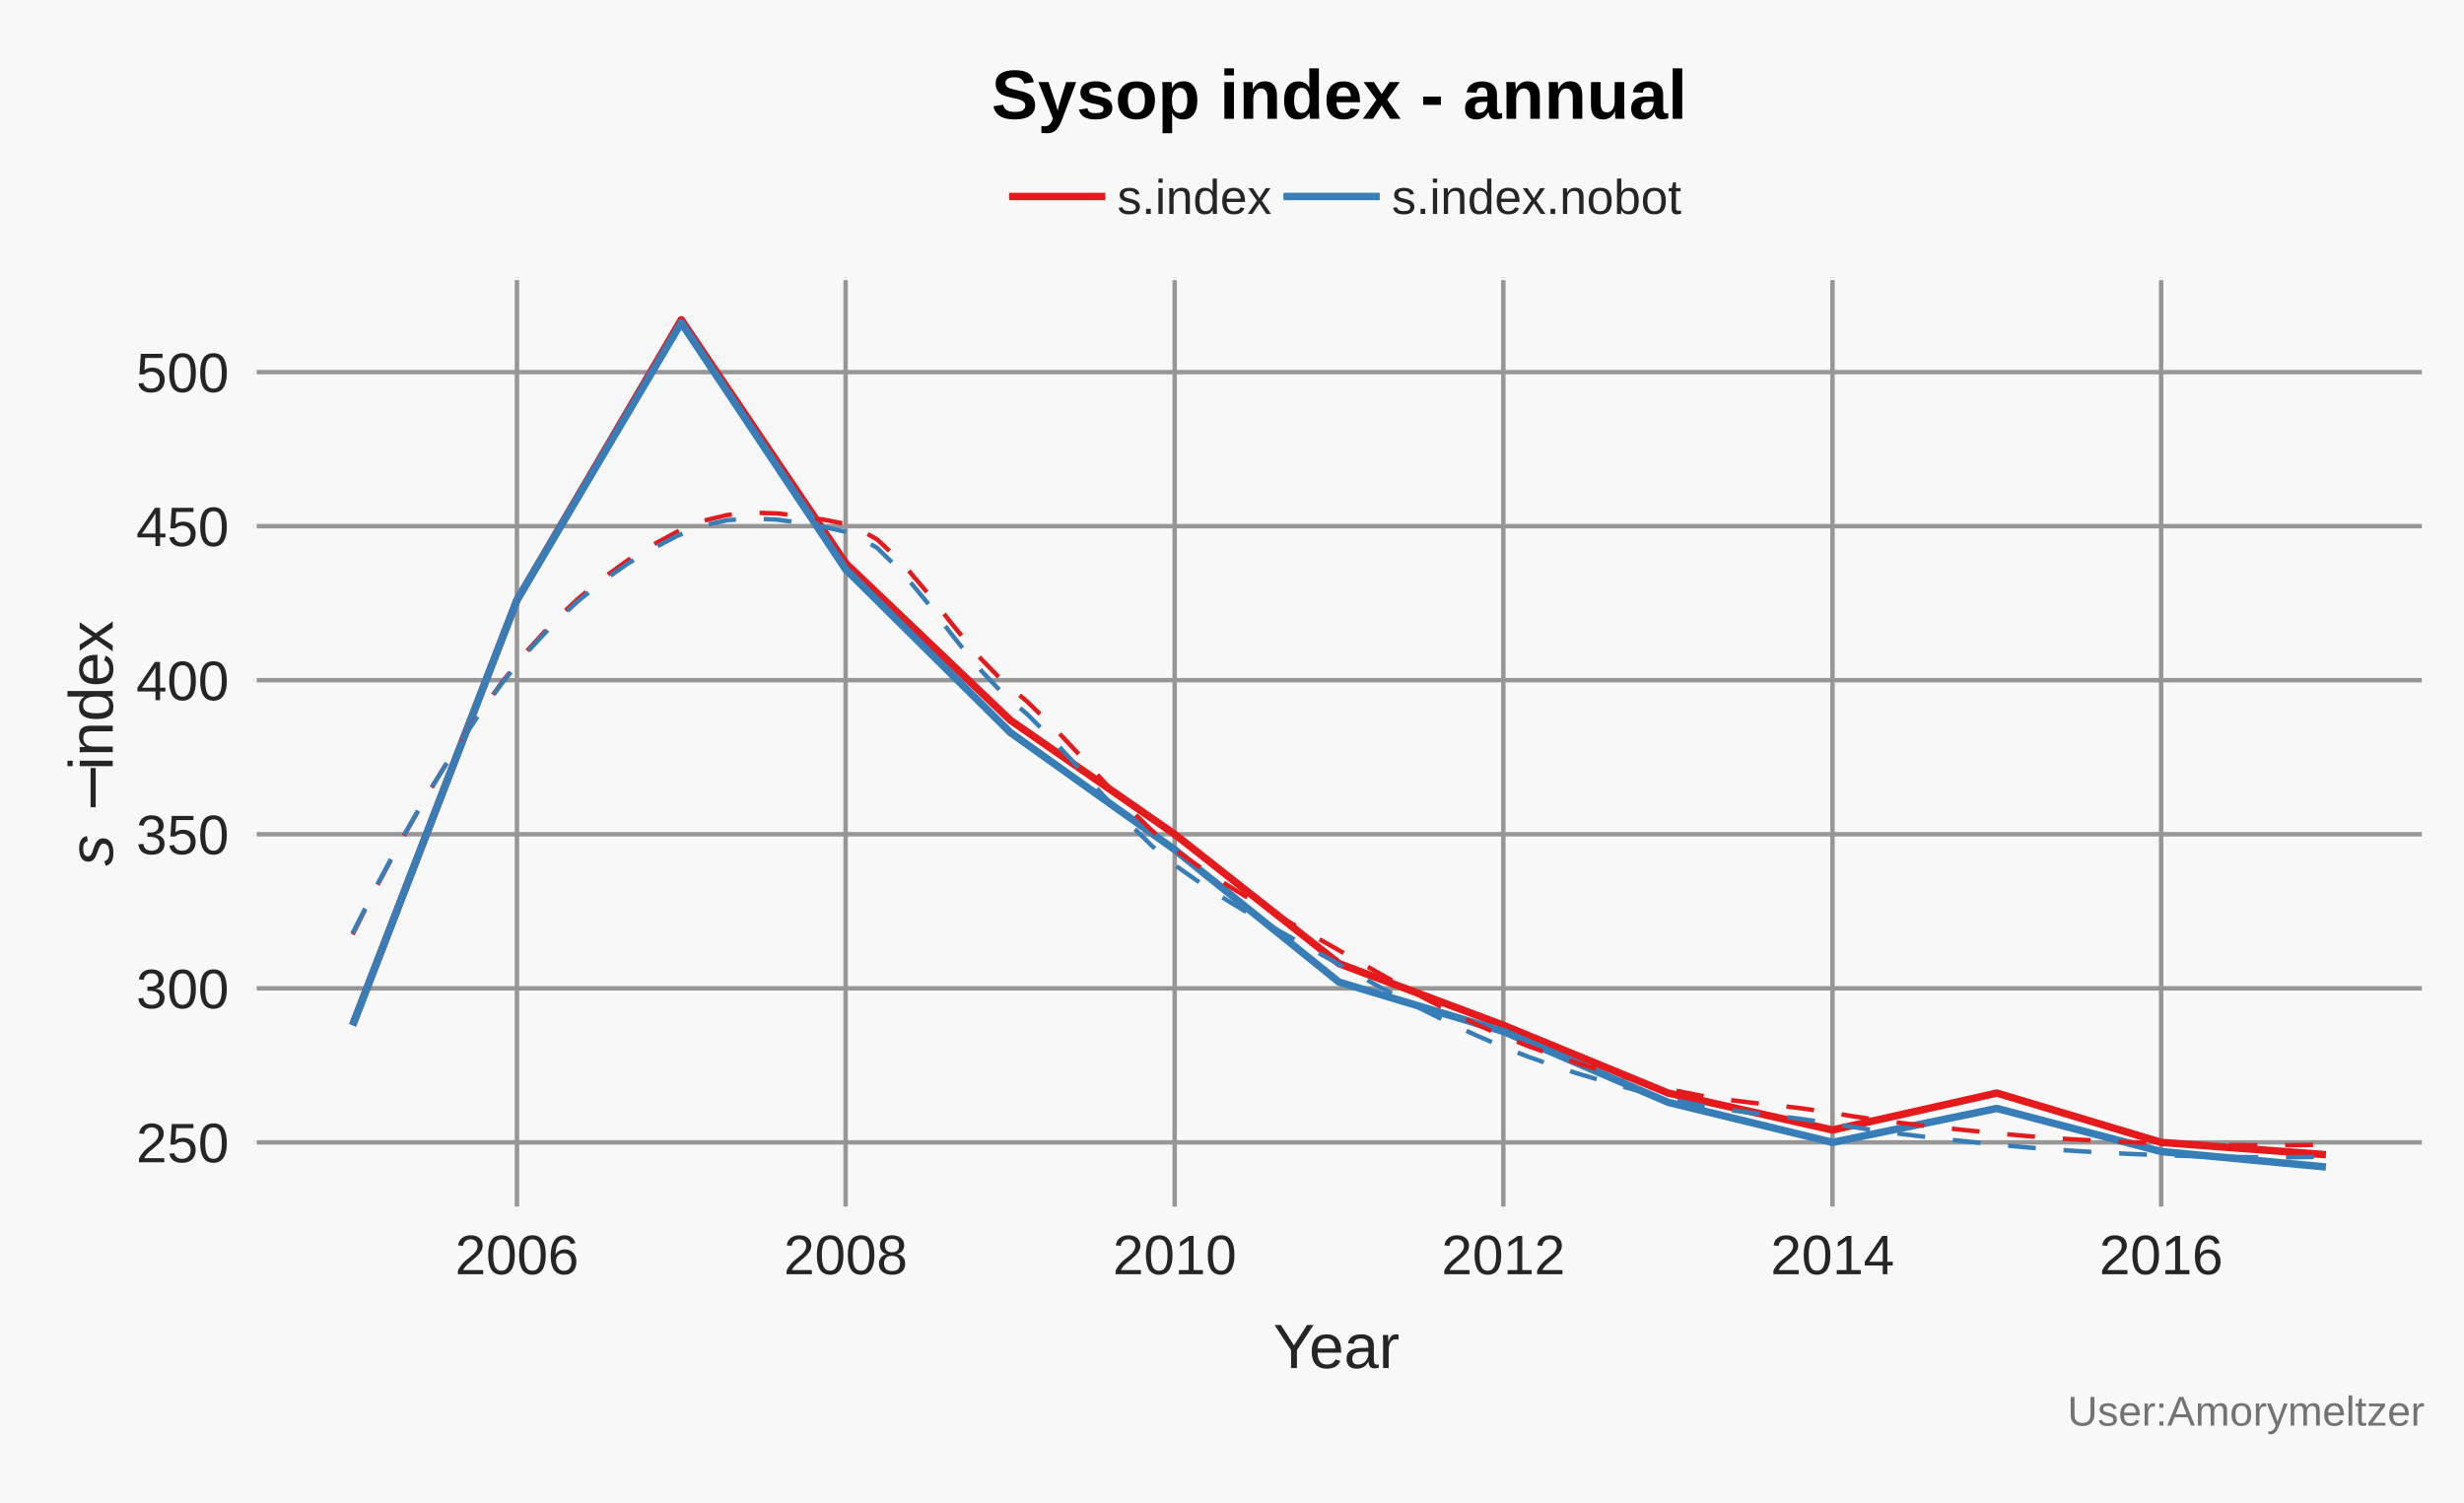
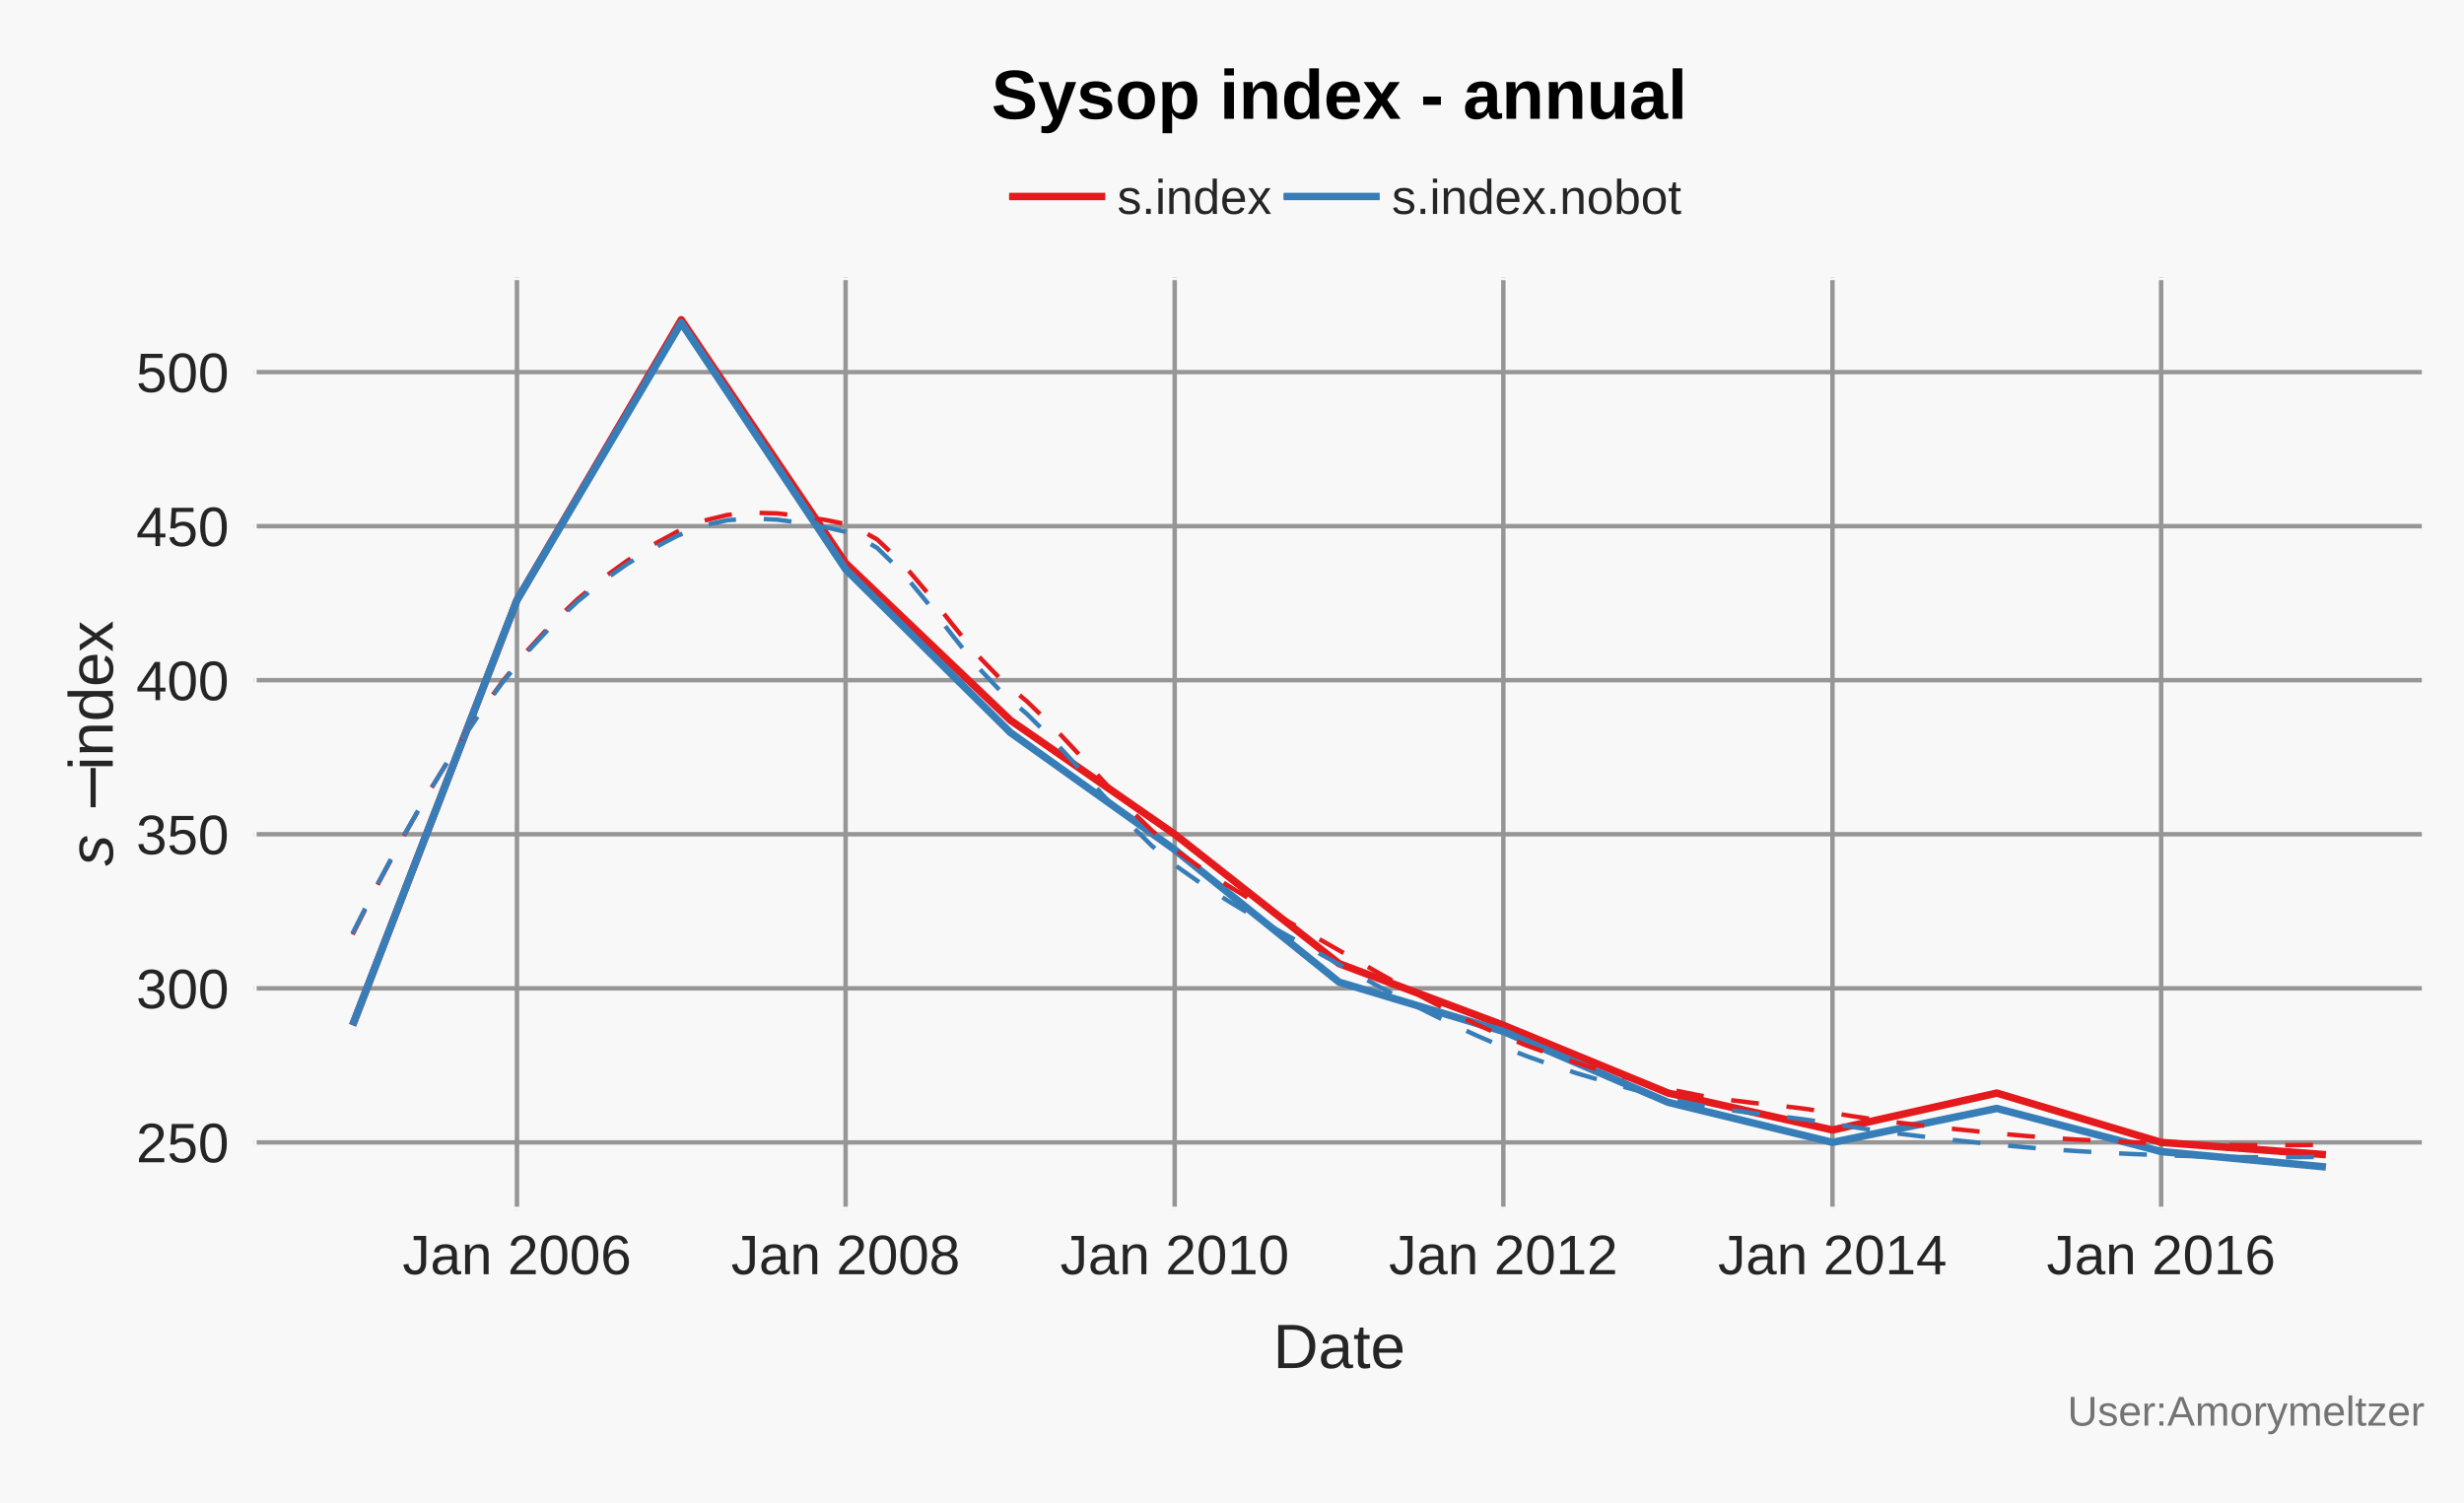
<svg xmlns="http://www.w3.org/2000/svg" viewBox="0 0 354.24 216.00">
  <defs>
    <style type="text/css">
    line, polyline, path, rect, circle {
      fill: none;
      stroke: #000000;
      stroke-linecap: round;
      stroke-linejoin: round;
      stroke-miterlimit: 10.00;
    }
  </style>
  </defs>
  <rect width="100%" height="100%" style="stroke: none; fill: #FFFFFF;" />
  <rect x="0.00" y="0.00" width="354.24" height="216.00" style="stroke-width: 0.78; stroke: #F8F8F8; fill: #F8F8F8;" />
  <defs>
    <clipPath id="cpMzYuNTA4OHwzNDguNTcxfDE3My44Njl8MzkuODc3Ng==">
      <rect x="36.51" y="39.88" width="312.06" height="133.99" />
    </clipPath>
  </defs>
  <rect x="36.51" y="39.88" width="312.06" height="133.99" style="stroke-width: 0.78; stroke: #F8F8F8; fill: #F8F8F8;" clip-path="url(#cpMzYuNTA4OHwzNDguNTcxfDE3My44Njl8MzkuODc3Ng==)" />
  <polyline points="36.51,164.24 348.57,164.24 " style="stroke-width: 0.64; stroke: #969696; stroke-linecap: butt;" clip-path="url(#cpMzYuNTA4OHwzNDguNTcxfDE3My44Njl8MzkuODc3Ng==)" />
  <polyline points="36.51,142.09 348.57,142.09 " style="stroke-width: 0.64; stroke: #969696; stroke-linecap: butt;" clip-path="url(#cpMzYuNTA4OHwzNDguNTcxfDE3My44Njl8MzkuODc3Ng==)" />
  <polyline points="36.51,119.94 348.57,119.94 " style="stroke-width: 0.64; stroke: #969696; stroke-linecap: butt;" clip-path="url(#cpMzYuNTA4OHwzNDguNTcxfDE3My44Njl8MzkuODc3Ng==)" />
  <polyline points="36.51,97.79 348.57,97.79 " style="stroke-width: 0.64; stroke: #969696; stroke-linecap: butt;" clip-path="url(#cpMzYuNTA4OHwzNDguNTcxfDE3My44Njl8MzkuODc3Ng==)" />
  <polyline points="36.51,75.65 348.57,75.65 " style="stroke-width: 0.64; stroke: #969696; stroke-linecap: butt;" clip-path="url(#cpMzYuNTA4OHwzNDguNTcxfDE3My44Njl8MzkuODc3Ng==)" />
  <polyline points="36.51,53.50 348.57,53.50 " style="stroke-width: 0.64; stroke: #969696; stroke-linecap: butt;" clip-path="url(#cpMzYuNTA4OHwzNDguNTcxfDE3My44Njl8MzkuODc3Ng==)" />
  <polyline points="74.32,173.87 74.32,39.88 " style="stroke-width: 0.64; stroke: #969696; stroke-linecap: butt;" clip-path="url(#cpMzYuNTA4OHwzNDguNTcxfDE3My44Njl8MzkuODc3Ng==)" />
  <polyline points="121.57,173.87 121.57,39.88 " style="stroke-width: 0.64; stroke: #969696; stroke-linecap: butt;" clip-path="url(#cpMzYuNTA4OHwzNDguNTcxfDE3My44Njl8MzkuODc3Ng==)" />
  <polyline points="168.88,173.87 168.88,39.88 " style="stroke-width: 0.64; stroke: #969696; stroke-linecap: butt;" clip-path="url(#cpMzYuNTA4OHwzNDguNTcxfDE3My44Njl8MzkuODc3Ng==)" />
  <polyline points="216.13,173.87 216.13,39.88 " style="stroke-width: 0.64; stroke: #969696; stroke-linecap: butt;" clip-path="url(#cpMzYuNTA4OHwzNDguNTcxfDE3My44Njl8MzkuODc3Ng==)" />
  <polyline points="263.45,173.87 263.45,39.88 " style="stroke-width: 0.64; stroke: #969696; stroke-linecap: butt;" clip-path="url(#cpMzYuNTA4OHwzNDguNTcxfDE3My44Njl8MzkuODc3Ng==)" />
  <polyline points="310.70,173.87 310.70,39.88 " style="stroke-width: 0.64; stroke: #969696; stroke-linecap: butt;" clip-path="url(#cpMzYuNTA4OHwzNDguNTcxfDE3My44Njl8MzkuODc3Ng==)" />
  <polyline points="50.69,147.40 74.32,86.28 97.94,45.97 121.57,80.96 145.26,103.55 168.88,119.94 192.51,138.54 216.13,147.40 239.82,157.15 263.45,162.46 287.07,157.15 310.70,164.24 334.39,166.01 " style="stroke-width: 1.07; stroke: #E41A1C; stroke-linecap: butt;" clip-path="url(#cpMzYuNTA4OHwzNDguNTcxfDE3My44Njl8MzkuODc3Ng==)" />
  <polyline points="50.69,147.40 74.32,86.28 97.94,46.41 121.57,81.85 145.26,105.32 168.88,122.16 192.51,141.20 216.13,148.29 239.82,158.48 263.45,164.24 287.07,159.36 310.70,165.56 334.39,167.78 " style="stroke-width: 1.07; stroke: #377EB8; stroke-linecap: butt;" clip-path="url(#cpMzYuNTA4OHwzNDguNTcxfDE3My44Njl8MzkuODc3Ng==)" />
  <polyline points="50.69,134.35 54.28,127.21 57.88,120.49 61.47,114.19 65.06,108.34 68.65,102.93 72.24,97.99 75.83,93.52 79.42,89.59 83.01,86.16 86.60,83.18 90.19,80.60 93.79,78.37 97.38,76.43 100.97,74.91 104.56,74.04 108.15,73.71 111.74,73.81 115.33,74.21 118.92,74.80 122.51,75.53 126.11,77.56 129.70,80.94 133.29,85.17 136.88,89.73 140.47,94.13 144.06,97.84 147.65,100.85 151.24,104.32 154.83,108.14 158.42,112.09 162.02,115.92 165.61,119.42 169.20,122.36 172.79,124.88 176.38,127.22 179.97,129.43 183.56,131.54 187.15,133.60 190.74,135.63 194.34,137.68 197.93,139.73 201.52,141.74 205.11,143.68 208.70,145.54 212.29,147.28 215.88,148.87 219.47,150.31 223.06,151.61 226.65,152.81 230.25,153.92 233.84,154.94 237.43,155.91 241.02,156.82 244.61,157.54 248.20,158.09 251.79,158.53 255.38,158.92 258.97,159.34 262.57,159.86 266.16,160.45 269.75,160.98 273.34,161.45 276.93,161.88 280.52,162.27 284.11,162.64 287.70,163.00 291.29,163.32 294.88,163.60 298.48,163.83 302.07,164.02 305.66,164.19 309.25,164.33 312.84,164.45 316.43,164.54 320.02,164.61 323.61,164.65 327.20,164.65 330.80,164.63 334.39,164.57 " style="stroke-width: 0.64; stroke: #E41A1C; stroke-dasharray: 4.00,4.00; stroke-linecap: butt;" clip-path="url(#cpMzYuNTA4OHwzNDguNTcxfDE3My44Njl8MzkuODc3Ng==)" />
  <polyline points="50.69,134.18 54.28,127.09 57.88,120.42 61.47,114.17 65.06,108.37 68.65,103.02 72.24,98.13 75.83,93.72 79.42,89.86 83.01,86.49 86.60,83.58 90.19,81.07 93.79,78.90 97.38,77.03 100.97,75.58 104.56,74.79 108.15,74.54 111.74,74.71 115.33,75.19 118.92,75.86 122.51,76.67 126.11,78.78 129.70,82.27 133.29,86.61 136.88,91.29 140.47,95.79 144.06,99.59 147.65,102.66 151.24,106.22 154.83,110.12 158.42,114.15 162.02,118.06 165.61,121.62 169.20,124.58 172.79,127.10 176.38,129.42 179.97,131.59 183.56,133.65 187.15,135.66 190.74,137.66 194.34,139.68 197.93,141.67 201.52,143.60 205.11,145.45 208.70,147.22 212.29,148.88 215.88,150.43 219.47,151.84 223.06,153.12 226.65,154.29 230.25,155.36 233.84,156.37 237.43,157.32 241.02,158.22 244.61,158.96 248.20,159.53 251.79,160.00 255.38,160.43 258.97,160.88 262.57,161.41 266.16,162.00 269.75,162.54 273.34,163.03 276.93,163.46 280.52,163.87 284.11,164.25 287.70,164.62 291.29,164.95 294.88,165.24 298.48,165.48 302.07,165.69 305.66,165.87 309.25,166.02 312.84,166.15 316.43,166.25 320.02,166.33 323.61,166.37 327.20,166.38 330.80,166.36 334.39,166.31 " style="stroke-width: 0.64; stroke: #377EB8; stroke-dasharray: 4.00,4.00; stroke-linecap: butt;" clip-path="url(#cpMzYuNTA4OHwzNDguNTcxfDE3My44Njl8MzkuODc3Ng==)" />
  <rect x="36.51" y="39.88" width="312.06" height="133.99" style="stroke-width: 0.78; stroke: #F8F8F8;" clip-path="url(#cpMzYuNTA4OHwzNDguNTcxfDE3My44Njl8MzkuODc3Ng==)" />
  <defs>
    <clipPath id="cpMHwzNTQuMjR8MjE2fDA=">
      <rect x="0.00" y="0.00" width="354.24" height="216.00" />
    </clipPath>
  </defs>
  <g clip-path="url(#cpMHwzNTQuMjR8MjE2fDA=)">
    <text x="19.57" y="167.10" style="font-size: 8.00px; fill: #252525; font-family: Arial;" textLength="13.35px" lengthAdjust="spacingAndGlyphs">250</text>
  </g>
  <g clip-path="url(#cpMHwzNTQuMjR8MjE2fDA=)">
    <text x="19.57" y="144.96" style="font-size: 8.00px; fill: #252525; font-family: Arial;" textLength="13.35px" lengthAdjust="spacingAndGlyphs">300</text>
  </g>
  <g clip-path="url(#cpMHwzNTQuMjR8MjE2fDA=)">
    <text x="19.57" y="122.81" style="font-size: 8.00px; fill: #252525; font-family: Arial;" textLength="13.35px" lengthAdjust="spacingAndGlyphs">350</text>
  </g>
  <g clip-path="url(#cpMHwzNTQuMjR8MjE2fDA=)">
    <text x="19.57" y="100.66" style="font-size: 8.00px; fill: #252525; font-family: Arial;" textLength="13.35px" lengthAdjust="spacingAndGlyphs">400</text>
  </g>
  <g clip-path="url(#cpMHwzNTQuMjR8MjE2fDA=)">
    <text x="19.57" y="78.51" style="font-size: 8.00px; fill: #252525; font-family: Arial;" textLength="13.35px" lengthAdjust="spacingAndGlyphs">450</text>
  </g>
  <g clip-path="url(#cpMHwzNTQuMjR8MjE2fDA=)">
    <text x="19.57" y="56.37" style="font-size: 8.00px; fill: #252525; font-family: Arial;" textLength="13.35px" lengthAdjust="spacingAndGlyphs">500</text>
  </g>
  <g clip-path="url(#cpMHwzNTQuMjR8MjE2fDA=)">
-     <text x="65.42" y="183.19" style="font-size: 8.00px; fill: #252525; font-family: Arial;" textLength="17.80px" lengthAdjust="spacingAndGlyphs">2006</text>
+     <text x="57.86" y="183.19" style="font-size: 8.00px; fill: #252525; font-family: Arial;" textLength="32.92px" lengthAdjust="spacingAndGlyphs">Jan 2006</text>
  </g>
  <g clip-path="url(#cpMHwzNTQuMjR8MjE2fDA=)">
-     <text x="112.67" y="183.19" style="font-size: 8.00px; fill: #252525; font-family: Arial;" textLength="17.80px" lengthAdjust="spacingAndGlyphs">2008</text>
+     <text x="105.11" y="183.19" style="font-size: 8.00px; fill: #252525; font-family: Arial;" textLength="32.92px" lengthAdjust="spacingAndGlyphs">Jan 2008</text>
  </g>
  <g clip-path="url(#cpMHwzNTQuMjR8MjE2fDA=)">
-     <text x="159.98" y="183.19" style="font-size: 8.00px; fill: #252525; font-family: Arial;" textLength="17.80px" lengthAdjust="spacingAndGlyphs">2010</text>
+     <text x="152.42" y="183.19" style="font-size: 8.00px; fill: #252525; font-family: Arial;" textLength="32.92px" lengthAdjust="spacingAndGlyphs">Jan 2010</text>
  </g>
  <g clip-path="url(#cpMHwzNTQuMjR8MjE2fDA=)">
-     <text x="207.23" y="183.19" style="font-size: 8.00px; fill: #252525; font-family: Arial;" textLength="17.80px" lengthAdjust="spacingAndGlyphs">2012</text>
+     <text x="199.67" y="183.19" style="font-size: 8.00px; fill: #252525; font-family: Arial;" textLength="32.92px" lengthAdjust="spacingAndGlyphs">Jan 2012</text>
  </g>
  <g clip-path="url(#cpMHwzNTQuMjR8MjE2fDA=)">
-     <text x="254.55" y="183.19" style="font-size: 8.00px; fill: #252525; font-family: Arial;" textLength="17.80px" lengthAdjust="spacingAndGlyphs">2014</text>
+     <text x="246.99" y="183.19" style="font-size: 8.00px; fill: #252525; font-family: Arial;" textLength="32.92px" lengthAdjust="spacingAndGlyphs">Jan 2014</text>
  </g>
  <g clip-path="url(#cpMHwzNTQuMjR8MjE2fDA=)">
-     <text x="301.80" y="183.19" style="font-size: 8.00px; fill: #252525; font-family: Arial;" textLength="17.80px" lengthAdjust="spacingAndGlyphs">2016</text>
+     <text x="294.24" y="183.19" style="font-size: 8.00px; fill: #252525; font-family: Arial;" textLength="32.92px" lengthAdjust="spacingAndGlyphs">Jan 2016</text>
  </g>
  <g clip-path="url(#cpMHwzNTQuMjR8MjE2fDA=)">
-     <text x="183.03" y="196.68" style="font-size: 9.00px; fill: #252525; font-family: Arial;" textLength="19.01px" lengthAdjust="spacingAndGlyphs">Year</text>
+     <text x="183.03" y="196.68" style="font-size: 9.00px; fill: #252525; font-family: Arial;" textLength="19.01px" lengthAdjust="spacingAndGlyphs">Date</text>
  </g>
  <g clip-path="url(#cpMHwzNTQuMjR8MjE2fDA=)">
    <text transform="translate(16.21,124.51) rotate(-90)" style="font-size: 9.00px; font-style: italic; fill: #252525; font-family: Arial;" textLength="4.50px" lengthAdjust="spacingAndGlyphs">s</text>
  </g>
  <g clip-path="url(#cpMHwzNTQuMjR8MjE2fDA=)">
    <text transform="translate(16.21,120.01) rotate(-90)" style="font-size: 9.00px; fill: #252525; font-family: Symbol;" textLength="3.00px" lengthAdjust="spacingAndGlyphs"> </text>
  </g>
  <g clip-path="url(#cpMHwzNTQuMjR8MjE2fDA=)">
    <text transform="translate(16.21,117.01) rotate(-90)" style="font-size: 9.00px; fill: #252525; font-family: Symbol;" textLength="5.00px" lengthAdjust="spacingAndGlyphs">−</text>
  </g>
  <g clip-path="url(#cpMHwzNTQuMjR8MjE2fDA=)">
    <text transform="translate(16.21,110.76) rotate(-90)" style="font-size: 9.00px; fill: #252525; font-family: Arial;" textLength="2.00px" lengthAdjust="spacingAndGlyphs">i</text>
  </g>
  <g clip-path="url(#cpMHwzNTQuMjR8MjE2fDA=)">
    <text transform="translate(16.21,108.76) rotate(-90)" style="font-size: 9.00px; fill: #252525; font-family: Arial;" textLength="5.01px" lengthAdjust="spacingAndGlyphs">n</text>
  </g>
  <g clip-path="url(#cpMHwzNTQuMjR8MjE2fDA=)">
    <text transform="translate(16.21,103.75) rotate(-90)" style="font-size: 9.00px; fill: #252525; font-family: Arial;" textLength="5.01px" lengthAdjust="spacingAndGlyphs">d</text>
  </g>
  <g clip-path="url(#cpMHwzNTQuMjR8MjE2fDA=)">
    <text transform="translate(16.21,98.75) rotate(-90)" style="font-size: 9.00px; fill: #252525; font-family: Arial;" textLength="5.01px" lengthAdjust="spacingAndGlyphs">e</text>
  </g>
  <g clip-path="url(#cpMHwzNTQuMjR8MjE2fDA=)">
    <text transform="translate(16.21,93.74) rotate(-90)" style="font-size: 9.00px; fill: #252525; font-family: Arial;" textLength="4.50px" lengthAdjust="spacingAndGlyphs">x</text>
  </g>
  <rect x="143.35" y="24.59" width="98.38" height="7.32" style="stroke-width: 0.78; stroke: none; fill: #F8F8F8;" clip-path="url(#cpMHwzNTQuMjR8MjE2fDA=)" />
  <rect x="143.35" y="19.61" width="17.28" height="17.28" style="stroke-width: 0.78; stroke: none; fill: #F8F8F8;" clip-path="url(#cpMHwzNTQuMjR8MjE2fDA=)" />
  <line x1="145.08" y1="28.25" x2="158.90" y2="28.25" style="stroke-width: 1.07; stroke: #E41A1C; stroke-linecap: butt;" clip-path="url(#cpMHwzNTQuMjR8MjE2fDA=)" />
  <line x1="145.08" y1="28.25" x2="158.90" y2="28.25" style="stroke-width: 0.64; stroke: #E41A1C; stroke-dasharray: 4.00,4.00; stroke-linecap: butt;" clip-path="url(#cpMHwzNTQuMjR8MjE2fDA=)" />
  <rect x="182.81" y="19.61" width="17.28" height="17.28" style="stroke-width: 0.78; stroke: none; fill: #F8F8F8;" clip-path="url(#cpMHwzNTQuMjR8MjE2fDA=)" />
  <line x1="184.54" y1="28.25" x2="198.36" y2="28.25" style="stroke-width: 1.07; stroke: #377EB8; stroke-linecap: butt;" clip-path="url(#cpMHwzNTQuMjR8MjE2fDA=)" />
  <line x1="184.54" y1="28.25" x2="198.36" y2="28.25" style="stroke-width: 0.64; stroke: #377EB8; stroke-dasharray: 4.00,4.00; stroke-linecap: butt;" clip-path="url(#cpMHwzNTQuMjR8MjE2fDA=)" />
  <g clip-path="url(#cpMHwzNTQuMjR8MjE2fDA=)">
    <text x="160.63" y="30.76" style="font-size: 7.00px; fill: #252525; font-family: Arial;" textLength="22.18px" lengthAdjust="spacingAndGlyphs">s.index</text>
  </g>
  <g clip-path="url(#cpMHwzNTQuMjR8MjE2fDA=)">
    <text x="200.09" y="30.76" style="font-size: 7.00px; fill: #252525; font-family: Arial;" textLength="41.64px" lengthAdjust="spacingAndGlyphs">s.index.nobot</text>
  </g>
  <g clip-path="url(#cpMHwzNTQuMjR8MjE2fDA=)">
    <text x="142.53" y="17.08" style="font-size: 10.00px; font-weight: bold; font-family: Arial;" textLength="100.02px" lengthAdjust="spacingAndGlyphs">Sysop index - annual</text>
  </g>
  <g clip-path="url(#cpMHwzNTQuMjR8MjE2fDA=)">
    <text x="297.23" y="204.96" style="font-size: 6.00px; fill: #737373; font-family: Arial;" textLength="51.34px" lengthAdjust="spacingAndGlyphs">User:Amorymeltzer</text>
  </g>
</svg>
